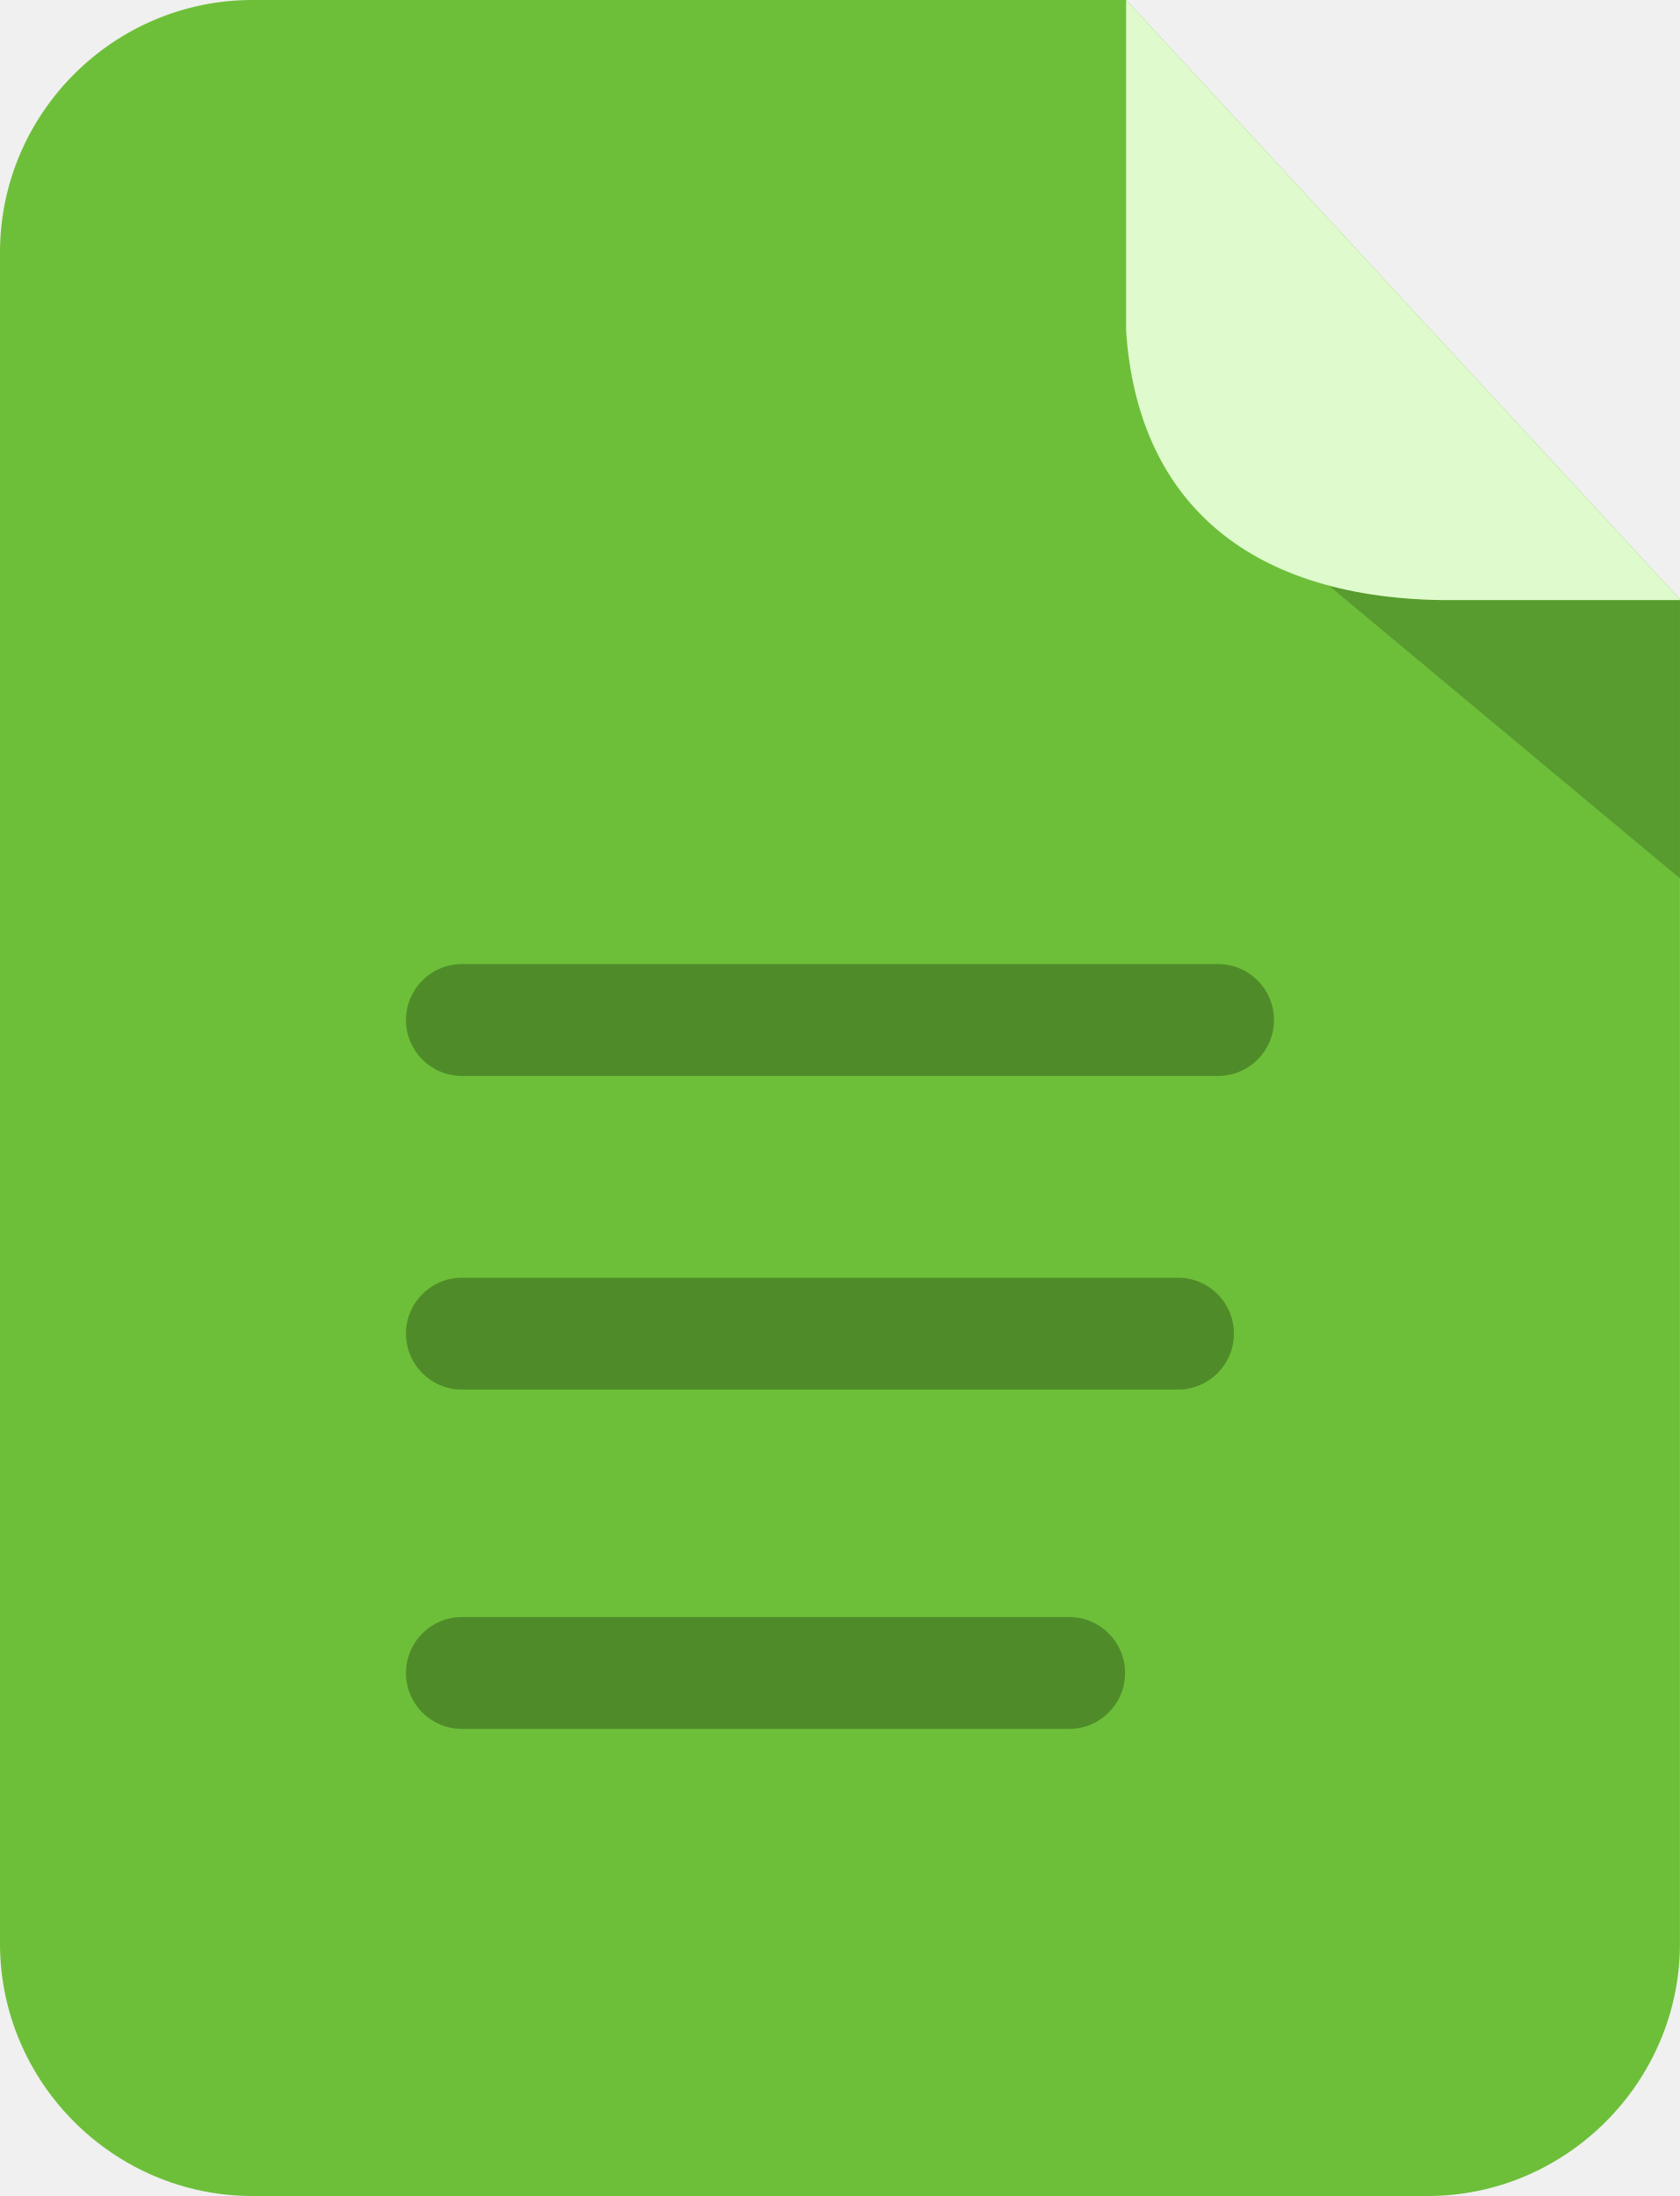
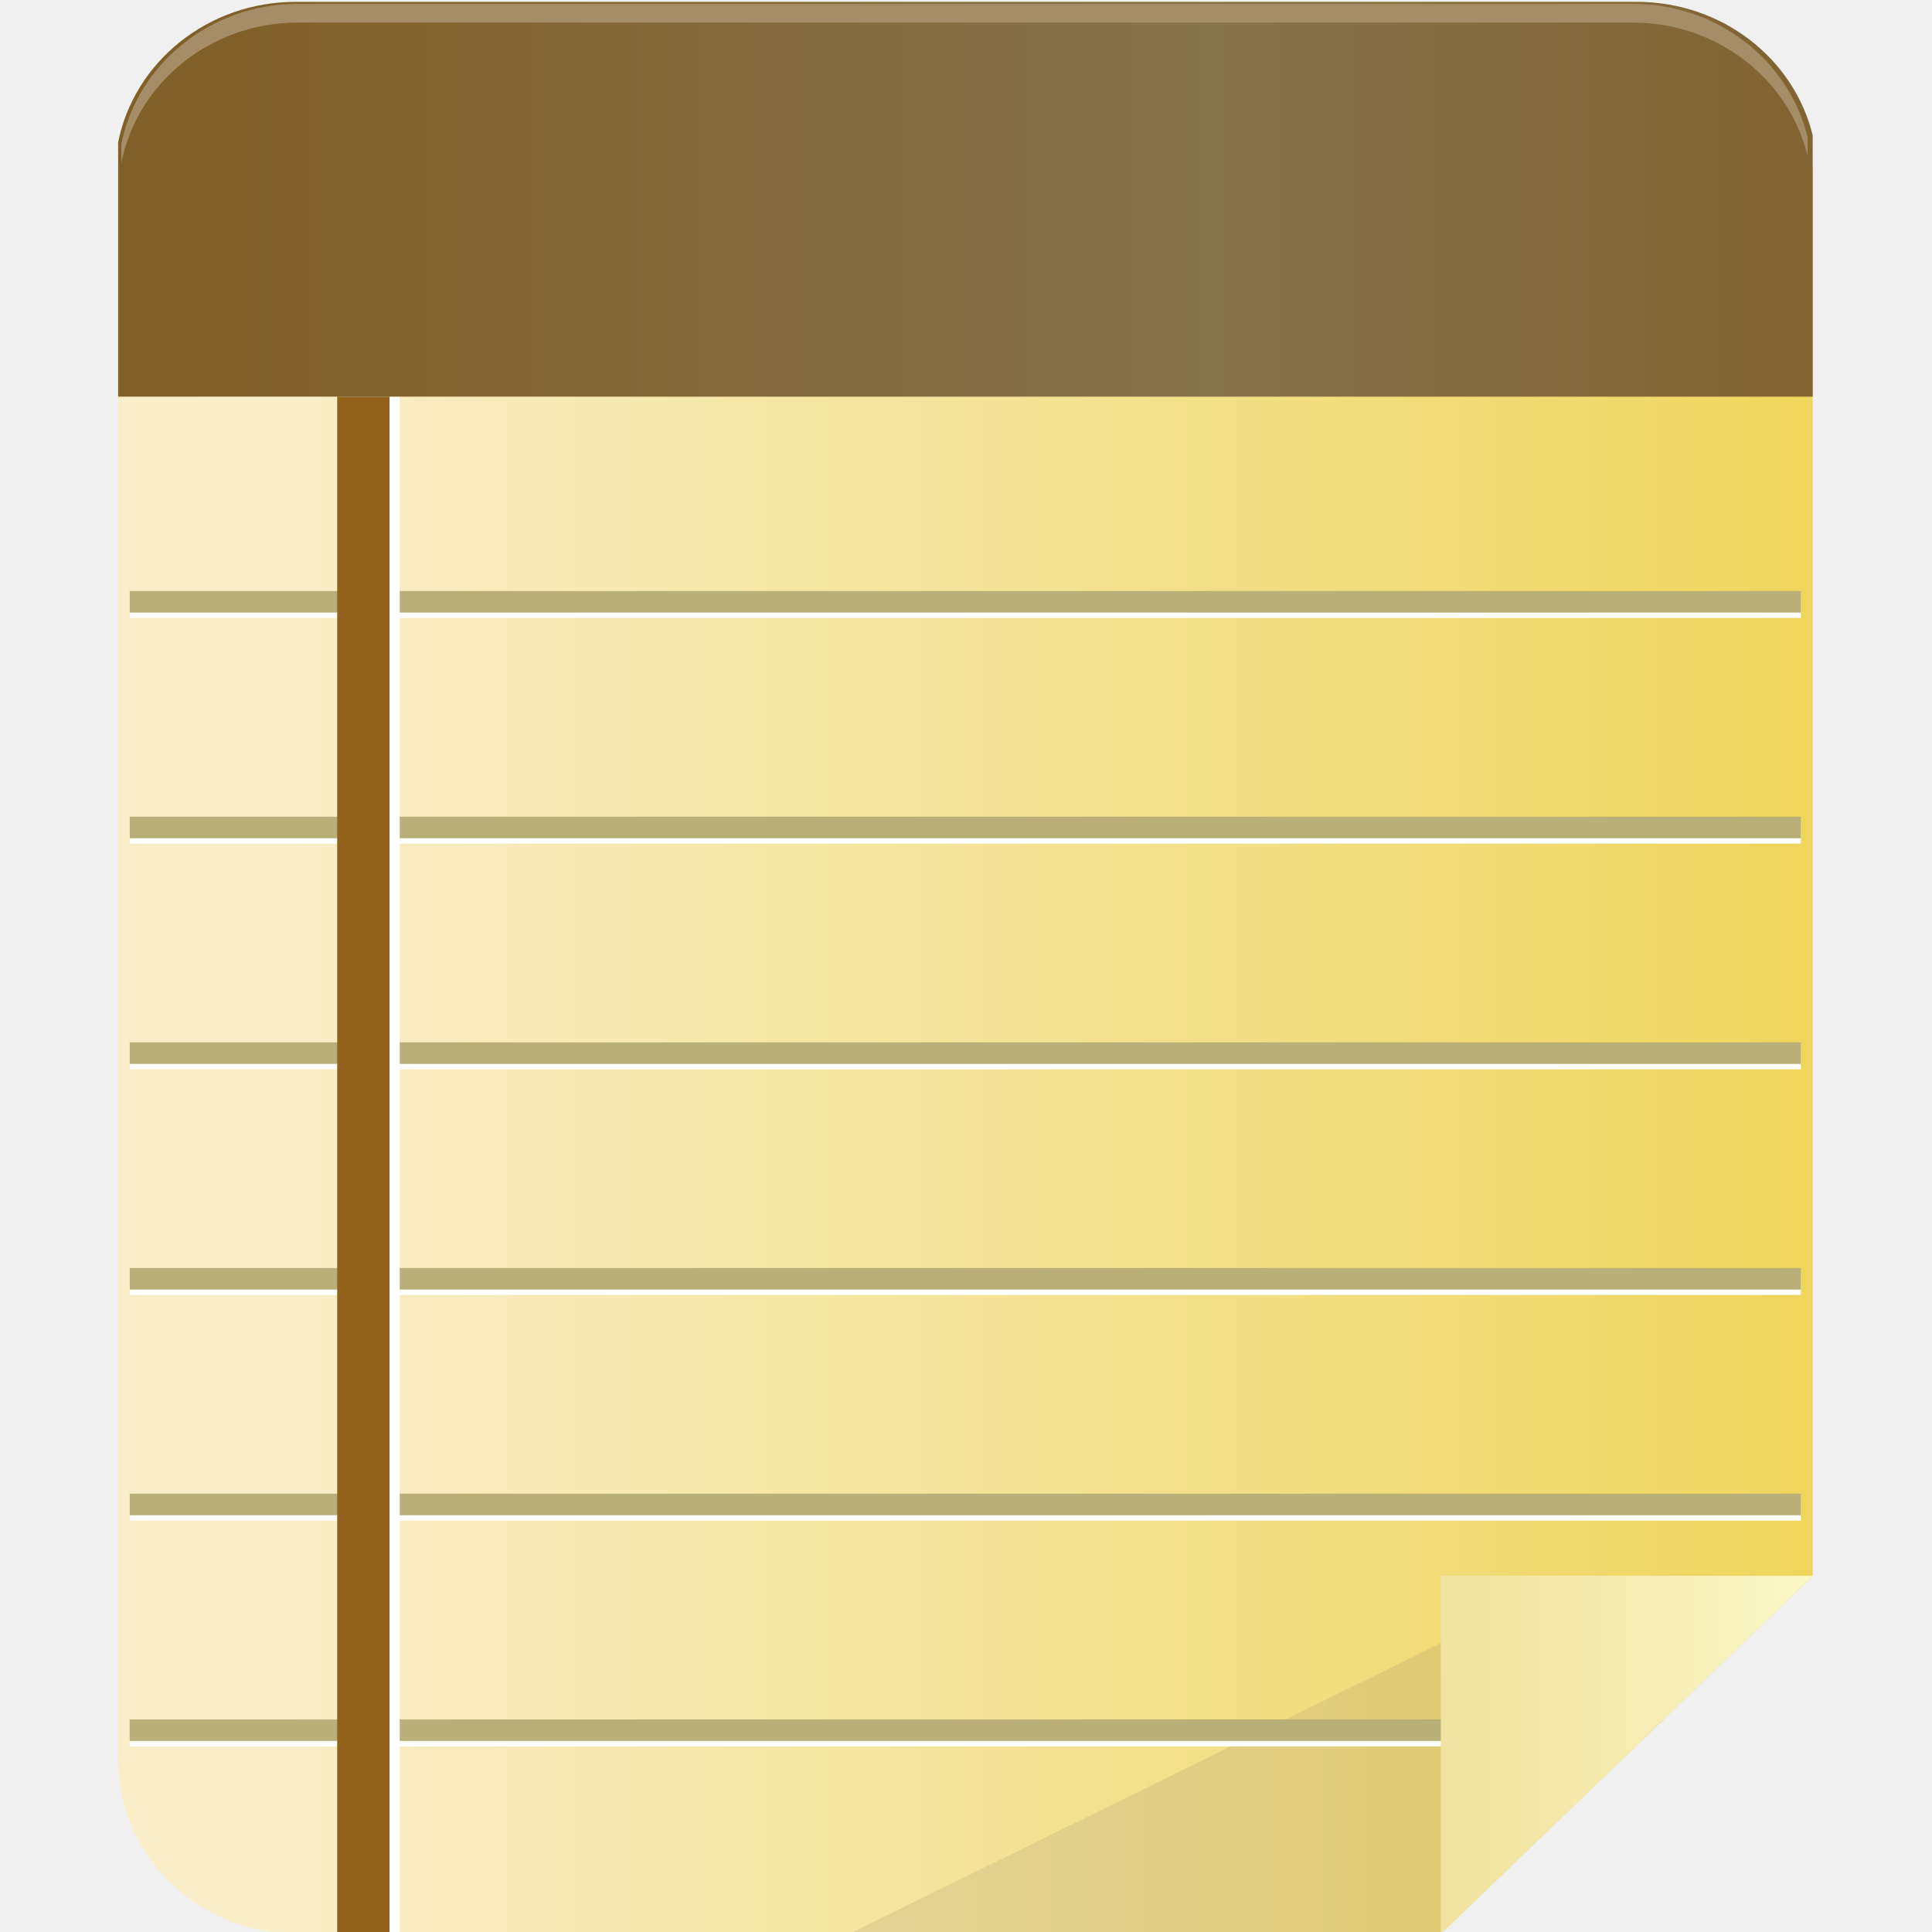
- <svg xmlns="http://www.w3.org/2000/svg" shape-rendering="geometricPrecision" text-rendering="geometricPrecision" image-rendering="optimizeQuality" fill-rule="evenodd" clip-rule="evenodd" viewBox="0 0 392 512.302">
-   <path fill="#6DBF39" d="M58.884 0h203.881L392 139.817v313.601c0 32.329-26.556 58.884-58.884 58.884H58.884C26.545 512.302 0 485.808 0 453.418V58.884C0 26.495 26.495 0 58.884 0z" />
-   <path fill="#4F8C29" fill-rule="nonzero" d="M107.777 403.336c-7.206 0-13.05-5.844-13.05-13.05s5.844-13.051 13.05-13.051h141.706c7.206 0 13.05 5.845 13.05 13.051s-5.844 13.05-13.05 13.05H107.777zm0-152.327c-7.206 0-13.05-5.844-13.05-13.05s5.844-13.051 13.05-13.051h176.447c7.205 0 13.05 5.845 13.05 13.051s-5.845 13.05-13.05 13.05H107.777zm0 73.165c-7.206 0-13.05-5.845-13.05-13.051s5.844-13.05 13.05-13.05h167.099c7.206 0 13.05 5.844 13.05 13.05s-5.844 13.051-13.05 13.051H107.777z" />
-   <path fill="#589B2E" d="M310.105 136.615h-.019l81.913 68.296v-64.92h-55.664c-9.685-.154-18.43-1.304-26.23-3.376z" />
-   <path fill="#DFFACD" d="M262.765 0l129.234 139.816v.175h-55.664c-46.151-.734-70.996-23.959-73.57-62.859V0z" />
+ <svg xmlns="http://www.w3.org/2000/svg" version="1.1" id="_x35_" viewBox="0 0 512 512" width="256px" height="256px" fill="#000000">
+   <g id="SVGRepo_bgCarrier" stroke-width="0" />
+   <g id="SVGRepo_tracerCarrier" stroke-linecap="round" stroke-linejoin="round" />
+   <g id="SVGRepo_iconCarrier" transform="matrix(1, 0, 0, 1, 31.30773, 0.495262)">
+     <g>
+       <defs>
+         <filter id="Adobe_OpacityMaskFilter" filterUnits="userSpaceOnUse" x="0" y="0" width="449.074" height="512">
+           <feFlood style="flood-color:white;flood-opacity:1" result="back" />
+           <feBlend in="SourceGraphic" in2="back" mode="normal" />
+         </filter>
+       </defs>
+       <mask maskUnits="userSpaceOnUse" x="0" y="0" width="449.074" height="512" id="SVGID_1_">
+         <g style="filter:url(#Adobe_OpacityMaskFilter);">
+           <linearGradient id="SVGID_2_" gradientUnits="userSpaceOnUse" x1="0" y1="256" x2="449.074" y2="256">
+             <stop offset="0.101" style="stop-color:#F6F6F6" />
+             <stop offset="1" style="stop-color:#FFFFFF" />
+           </linearGradient>
+           <path style="mask:url(#SVGID_1_);fill:url(#SVGID_2_);" d="M449.074,45.881v371.248l-46.922,45.209l-51.108,49.158L350.52,512 H47.619c-12.385,0-23.548-4.538-32.008-12.017c-1.134-0.924-2.181-1.932-3.139-3.025C4.709,488.808,0,477.967,0,466.035V45.881 c0-2.941,0.261-5.798,0.871-8.655C5.059,16.05,24.42,0,47.619,0h353.834c18.404,0,34.45,10.167,42.3,24.957 c1.744,3.277,3.14,6.723,4.011,10.42C448.638,38.738,449.074,42.268,449.074,45.881z" />
+         </g>
+       </mask>
+       <linearGradient id="SVGID_3_" gradientUnits="userSpaceOnUse" x1="0" y1="256" x2="449.074" y2="256">
+         <stop offset="0.101" style="stop-color:#f9eec8" />
+         <stop offset="1" style="stop-color:#eed65d" />
+       </linearGradient>
+       <path style="fill:url(#SVGID_3_);" d="M449.074,45.881v371.248l-46.922,45.209l-51.108,49.158L350.52,512H47.619 c-12.385,0-23.548-4.538-32.008-12.017c-1.134-0.924-2.181-1.932-3.139-3.025C4.709,488.808,0,477.967,0,466.035V45.881 c0-2.941,0.261-5.798,0.871-8.655C5.059,16.05,24.42,0,47.619,0h353.834c18.404,0,34.45,10.167,42.3,24.957 c1.744,3.277,3.14,6.723,4.011,10.42C448.638,38.738,449.074,42.268,449.074,45.881z" />
+       <polygon style="opacity:0.2;fill:#9A896B;" points="350.52,434.961 193.793,511.975 349.822,511.975 350.52,511.771 351.043,511.566 " />
+       <g>
+         <g>
+           <g>
+             <rect x="3.074" y="217.364" style="fill:#FFFFFF;" width="442.879" height="5.71" />
+           </g>
+           <g>
+             <rect x="3.074" y="215.937" style="fill:#B9B079;" width="442.879" height="5.71" />
+           </g>
+         </g>
+         <g>
+           <g>
+             <rect x="3.074" y="157.561" style="fill:#FFFFFF;" width="442.879" height="5.71" />
+           </g>
+           <g>
+             <rect x="3.074" y="156.134" style="fill:#B9B079;" width="442.879" height="5.71" />
+           </g>
+         </g>
+         <g>
+           <g>
+             <rect x="3.074" y="277.169" style="fill:#FFFFFF;" width="442.879" height="5.709" />
+           </g>
+           <g>
+             <rect x="3.074" y="275.74" style="fill:#B9B079;" width="442.879" height="5.71" />
+           </g>
+         </g>
+         <g>
+           <g>
+             <rect x="3.074" y="336.971" style="fill:#FFFFFF;" width="442.879" height="5.709" />
+           </g>
+           <g>
+             <rect x="3.074" y="335.543" style="fill:#B9B079;" width="442.879" height="5.71" />
+           </g>
+         </g>
+         <g>
+           <g>
+             <rect x="3.074" y="396.775" style="fill:#FFFFFF;" width="442.879" height="5.71" />
+           </g>
+           <g>
+             <rect x="3.074" y="395.348" style="fill:#B9B079;" width="442.879" height="5.709" />
+           </g>
+         </g>
+         <g>
+           <g>
+             <polygon style="fill:#FFFFFF;" points="408.081,456.599 402.152,462.313 3.052,462.313 3.052,456.599 " />
+           </g>
+           <g>
+             <polygon style="fill:#B9B079;" points="409.564,455.17 403.634,460.884 3.052,460.884 3.052,455.17 " />
+           </g>
+         </g>
+       </g>
+       <g>
+         <rect x="59.97" y="104.619" style="fill:#FFFFFF;" width="14.652" height="407.381" />
+         <rect x="58.052" y="104.619" style="fill:#92611c;" width="13.868" height="407.381" />
+       </g>
+       <linearGradient id="SVGID_4_" gradientUnits="userSpaceOnUse" x1="350.52" y1="464.54" x2="449.074" y2="464.54">
+         <stop offset="0.106" style="stop-color:#f1e4a2" />
+         <stop offset="1" style="stop-color:#FAF8C6" />
+       </linearGradient>
+       <polygon style="fill:url(#SVGID_4_);" points="449.074,417.104 402.152,462.313 350.52,511.976 350.52,417.104 " />
+       <defs>
+         <filter id="Adobe_OpacityMaskFilter_2_" filterUnits="userSpaceOnUse" x="0" y="0" width="449.074" height="104.619">
+           <feFlood style="flood-color:white;flood-opacity:1" result="back" />
+           <feBlend in="SourceGraphic" in2="back" mode="normal" />
+         </filter>
+       </defs>
+       <mask maskUnits="userSpaceOnUse" x="0" y="0" width="449.074" height="104.619" id="SVGID_5_">
+         <g style="filter:url(#Adobe_OpacityMaskFilter_2_);">
+           <linearGradient id="SVGID_6_" gradientUnits="userSpaceOnUse" x1="0" y1="52.309" x2="449.074" y2="52.309">
+             <stop offset="0.034" style="stop-color:#F6F6F6" />
+             <stop offset="0.647" style="stop-color:#F6F6F6" />
+             <stop offset="0.981" style="stop-color:#F6F6F6" />
+           </linearGradient>
+           <path style="mask:url(#SVGID_5_);fill:url(#SVGID_6_);" d="M449.074,35.377v69.242H0V37.225C4.206,16.05,23.663,0,46.975,0 h355.561C425.148,0,444.165,15.125,449.074,35.377z" />
+         </g>
+       </mask>
+       <linearGradient id="SVGID_7_" gradientUnits="userSpaceOnUse" x1="0" y1="52.309" x2="449.074" y2="52.309">
+         <stop offset="0.034" style="stop-color:#815F28" />
+         <stop offset="0.647" style="stop-color:#86724B" />
+         <stop offset="0.981" style="stop-color:#826432" />
+       </linearGradient>
+       <path style="fill:url(#SVGID_7_);" d="M449.074,35.377v69.242H0V37.225C4.206,16.05,23.663,0,46.975,0h355.561 C425.148,0,444.165,15.125,449.074,35.377z" />
+       <path style="fill:#A58E67;" d="M447.732,35.906v4.957c-4.884-20.251-23.81-35.376-46.312-35.376H47.586 c-23.199,0-42.561,16.049-46.747,37.225v-4.959C5.025,16.579,24.387,0.529,47.586,0.529H401.42 C423.922,0.529,442.847,15.654,447.732,35.906z" />
+     </g>
+   </g>
</svg>
